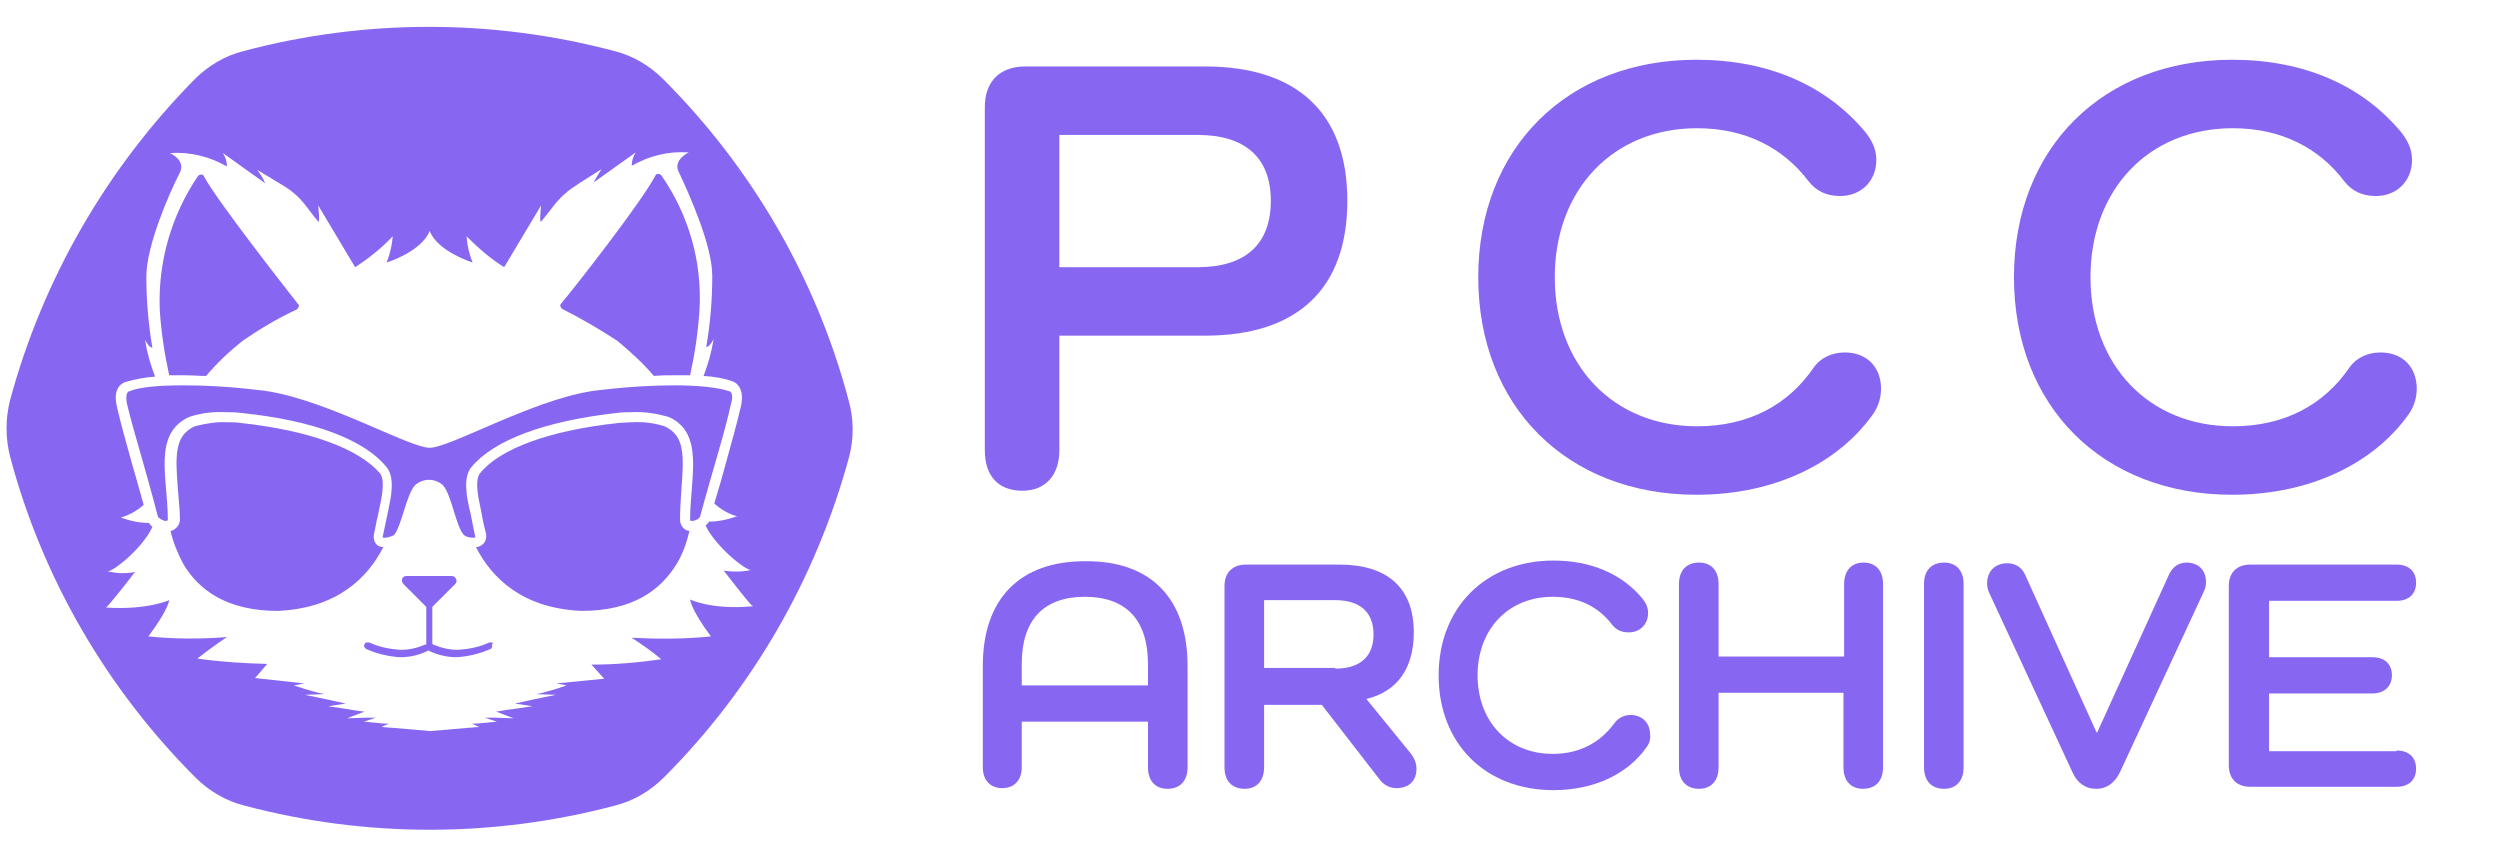
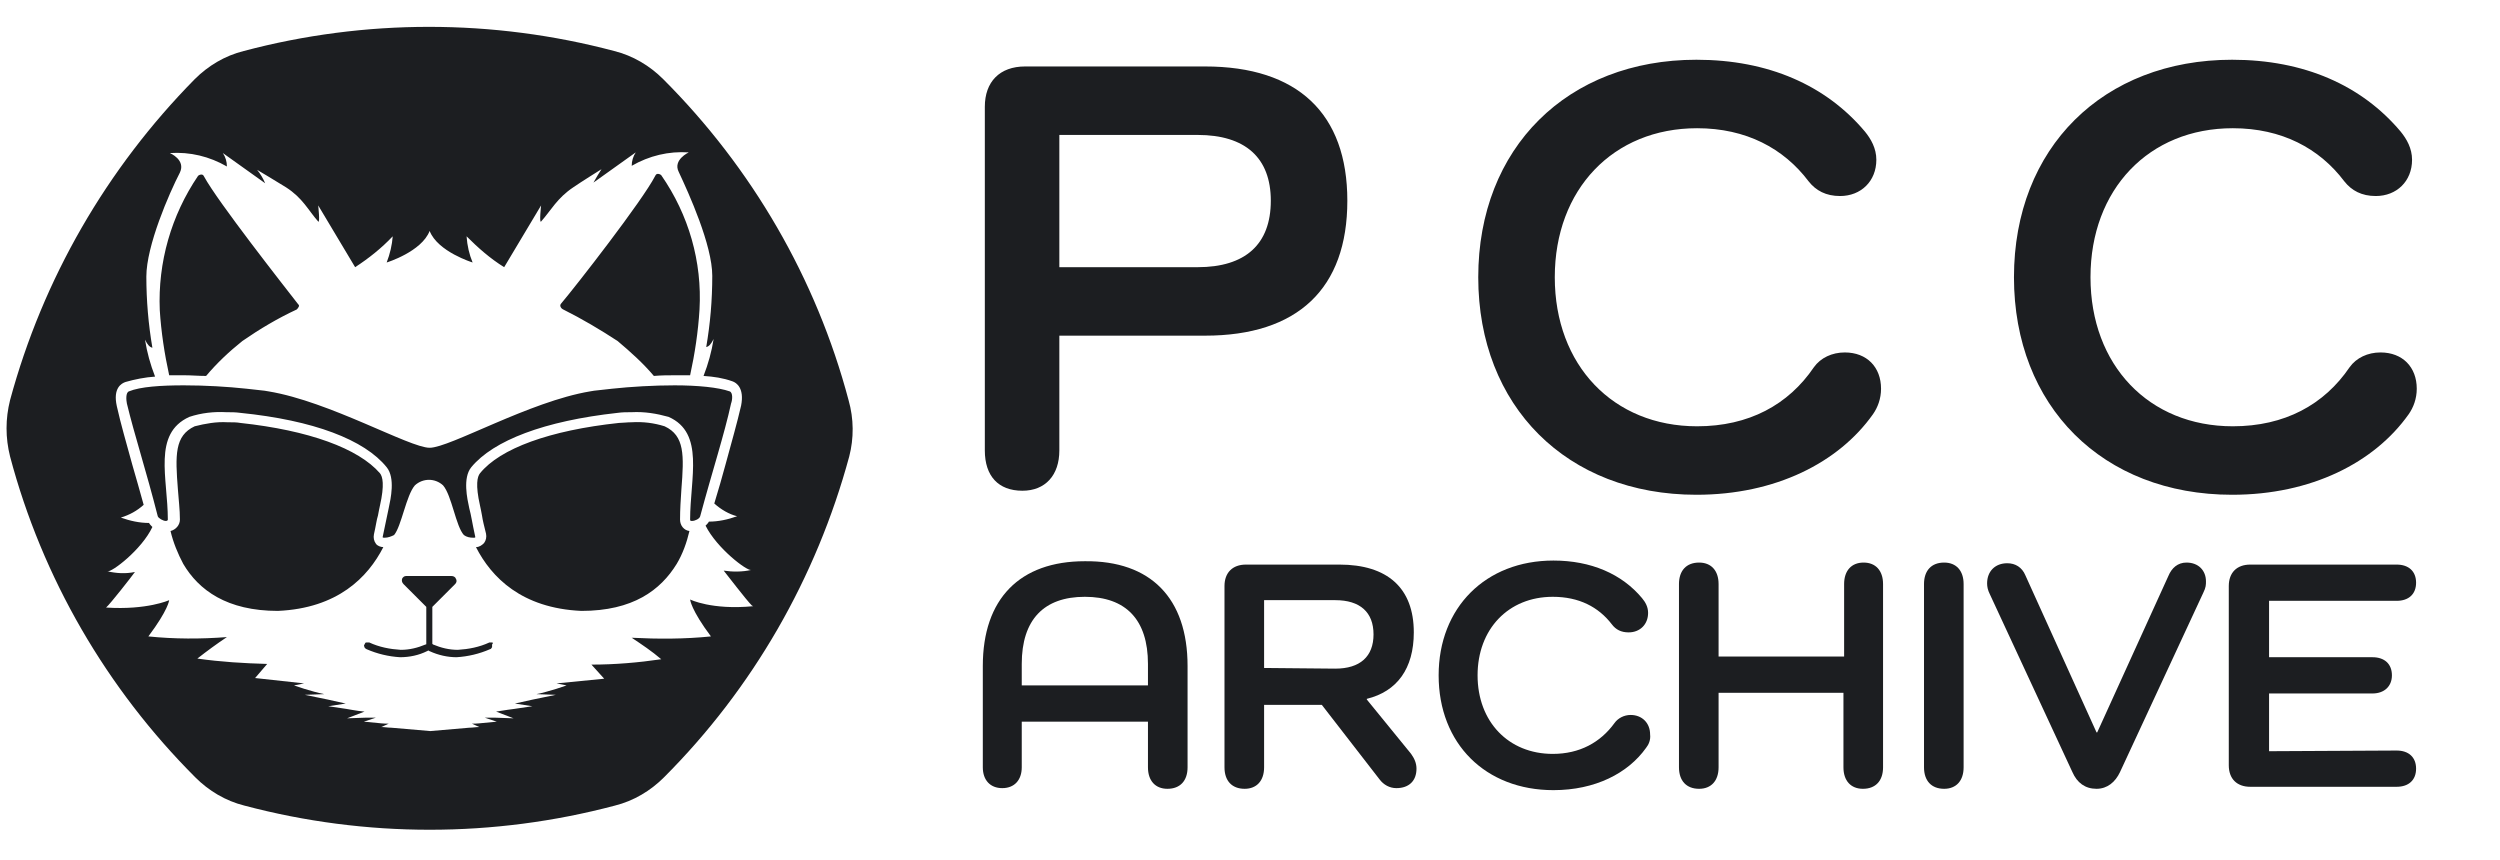
<svg xmlns="http://www.w3.org/2000/svg" version="1.1" id="Layer_1" x="0px" y="0px" viewBox="0 0 372.4 128" style="enable-background:new 0 0 372.4 128;" xml:space="preserve">
  <style type="text/css">
- 	.st0{fill:#8767F2;}
+ 	.pccaFill {fill:#1C1E21;};
</style>
  <g>
-     <path class="st0" d="M176.9,99.2v15.1c0,2-1.1,3.2-3,3.2c-1.8,0-2.9-1.2-2.9-3.2v-6.8h-18.8v6.8c0,1.9-1.1,3.1-2.9,3.1   c-1.8,0-2.9-1.2-2.9-3.1V99.2c0-10,5.5-15.6,15.2-15.6C171.4,83.5,176.9,89.1,176.9,99.2z M171,98.9c0-6.6-3.3-10-9.4-10   c-6.1,0-9.4,3.4-9.4,10v3.2H171V98.9z" />
-     <path class="st0" d="M210.2,112.3c0.5,0.7,0.8,1.4,0.8,2.2c0,1.8-1.1,2.9-3,2.9c-1,0-1.9-0.5-2.5-1.3l-8.6-11.1h-8.6v9.3   c0,2-1.1,3.2-2.9,3.2c-1.9,0-3-1.2-3-3.2v-27c0-2,1.2-3.2,3.2-3.2h13.9c7.2,0,11.1,3.5,11.1,10.1c0,5.4-2.5,8.8-7,9.9v0.1   L210.2,112.3z M198.9,99.6c3.7,0,5.7-1.8,5.7-5.1c0-3.3-2-5.1-5.7-5.1h-10.6v10.1H198.9z" />
-     <path class="st0" d="M245.2,111.4c-2.7,3.8-7.6,6.3-13.8,6.3c-10.1,0-17.1-6.9-17.1-17.1c0-10.1,7-17.1,17.1-17.1   c5.6,0,10.2,2,13.2,5.6c0.5,0.6,0.9,1.3,0.9,2.2c0,1.7-1.2,2.9-2.9,2.9c-1.1,0-1.9-0.4-2.5-1.2c-2-2.6-4.9-4.1-8.8-4.1   c-6.6,0-11.2,4.8-11.2,11.7s4.6,11.7,11.2,11.7c4,0,7.1-1.7,9.2-4.6c0.5-0.7,1.4-1.2,2.4-1.2c1.7,0,2.9,1.2,2.9,2.9   C245.9,110.2,245.6,110.9,245.2,111.4z" />
-     <path class="st0" d="M280.5,87v27.3c0,2-1.1,3.2-3,3.2c-1.8,0-2.9-1.2-2.9-3.2v-11.1H256v11.1c0,2-1.1,3.2-2.9,3.2   c-1.9,0-3-1.2-3-3.2V87c0-2,1.1-3.2,3-3.2c1.8,0,2.9,1.2,2.9,3.2v10.8h18.7V87c0-2,1.1-3.2,2.9-3.2C279.4,83.8,280.5,85,280.5,87z" />
-     <path class="st0" d="M292.5,87v27.3c0,2-1.1,3.2-2.9,3.2c-1.9,0-3-1.2-3-3.2V87c0-2,1.1-3.2,3-3.2C291.4,83.8,292.5,85,292.5,87z" />
-     <path class="st0" d="M328.6,86.6c0,0.5,0,0.9-0.4,1.7L315.8,115c-0.7,1.5-1.9,2.5-3.5,2.5c-1.7,0-2.9-0.9-3.6-2.5l-12.3-26.5   c-0.3-0.6-0.4-1.1-0.4-1.6c0-1.8,1.2-3,3-3c1.2,0,2.2,0.6,2.7,1.8l10.6,23.4h0.1L323,85.8c0.5-1.2,1.4-2,2.7-2   C327.5,83.8,328.6,85,328.6,86.6z" />
-     <path class="st0" d="M357,111.8c1.8,0,2.9,1,2.9,2.7c0,1.7-1.1,2.7-2.9,2.7h-21.8c-2,0-3.2-1.2-3.2-3.2V87.3c0-2,1.2-3.2,3.2-3.2   H357c1.8,0,2.9,1,2.9,2.7c0,1.7-1.1,2.7-2.9,2.7H338v8.4h15.4c1.8,0,2.9,1,2.9,2.7c0,1.6-1.1,2.7-2.9,2.7H338v8.6H357z" />
+     <path class="pccaFill" d="M176.9,99.2v15.1c0,2-1.1,3.2-3,3.2c-1.8,0-2.9-1.2-2.9-3.2v-6.8h-18.8v6.8c0,1.9-1.1,3.1-2.9,3.1   c-1.8,0-2.9-1.2-2.9-3.1V99.2c0-10,5.5-15.6,15.2-15.6C171.4,83.5,176.9,89.1,176.9,99.2z M171,98.9c0-6.6-3.3-10-9.4-10   c-6.1,0-9.4,3.4-9.4,10v3.2H171V98.9z" />
+     <path class="pccaFill" d="M210.2,112.3c0.5,0.7,0.8,1.4,0.8,2.2c0,1.8-1.1,2.9-3,2.9c-1,0-1.9-0.5-2.5-1.3l-8.6-11.1h-8.6v9.3   c0,2-1.1,3.2-2.9,3.2c-1.9,0-3-1.2-3-3.2v-27c0-2,1.2-3.2,3.2-3.2h13.9c7.2,0,11.1,3.5,11.1,10.1c0,5.4-2.5,8.8-7,9.9v0.1   L210.2,112.3z M198.9,99.6c3.7,0,5.7-1.8,5.7-5.1c0-3.3-2-5.1-5.7-5.1h-10.6v10.1L198.9,99.6L198.9,99.6z" />
+     <path class="pccaFill" d="M245.2,111.4c-2.7,3.8-7.6,6.3-13.8,6.3c-10.1,0-17.1-6.9-17.1-17.1c0-10.1,7-17.1,17.1-17.1   c5.6,0,10.2,2,13.2,5.6c0.5,0.6,0.9,1.3,0.9,2.2c0,1.7-1.2,2.9-2.9,2.9c-1.1,0-1.9-0.4-2.5-1.2c-2-2.6-4.9-4.1-8.8-4.1   c-6.6,0-11.2,4.8-11.2,11.7s4.6,11.7,11.2,11.7c4,0,7.1-1.7,9.2-4.6c0.5-0.7,1.4-1.2,2.4-1.2c1.7,0,2.9,1.2,2.9,2.9   C245.9,110.2,245.6,110.9,245.2,111.4z" />
+     <path class="pccaFill" d="M280.5,87v27.3c0,2-1.1,3.2-3,3.2c-1.8,0-2.9-1.2-2.9-3.2v-11.1H256v11.1c0,2-1.1,3.2-2.9,3.2   c-1.9,0-3-1.2-3-3.2V87c0-2,1.1-3.2,3-3.2c1.8,0,2.9,1.2,2.9,3.2v10.8h18.7V87c0-2,1.1-3.2,2.9-3.2S280.5,85,280.5,87z" />
+     <path class="pccaFill" d="M292.5,87v27.3c0,2-1.1,3.2-2.9,3.2c-1.9,0-3-1.2-3-3.2V87c0-2,1.1-3.2,3-3.2C291.4,83.8,292.5,85,292.5,87z" />
+     <path class="pccaFill" d="M328.6,86.6c0,0.5,0,0.9-0.4,1.7L315.8,115c-0.7,1.5-1.9,2.5-3.5,2.5c-1.7,0-2.9-0.9-3.6-2.5l-12.3-26.5   c-0.3-0.6-0.4-1.1-0.4-1.6c0-1.8,1.2-3,3-3c1.2,0,2.2,0.6,2.7,1.8l10.6,23.4h0.1L323,85.8c0.5-1.2,1.4-2,2.7-2   C327.5,83.8,328.6,85,328.6,86.6z" />
+     <path class="pccaFill" d="M357,111.8c1.8,0,2.9,1,2.9,2.7s-1.1,2.7-2.9,2.7h-21.8c-2,0-3.2-1.2-3.2-3.2V87.3c0-2,1.2-3.2,3.2-3.2H357   c1.8,0,2.9,1,2.9,2.7s-1.1,2.7-2.9,2.7h-19v8.4h15.4c1.8,0,2.9,1,2.9,2.7c0,1.6-1.1,2.7-2.9,2.7H338v8.6L357,111.8L357,111.8z" />
  </g>
  <g>
    <g>
-       <path class="st0" d="M56,81c-0.3-0.4-0.4-0.9-0.3-1.4c0.3-1.3,0.4-2.2,0.6-2.8c0.1-0.6,0.2-1,0.3-1.5c0.7-3.1,0.4-4.3,0-4.8    C53.4,66.8,46,64.1,35.8,63c-0.5-0.1-1.2-0.1-1.9-0.1c-1.7-0.1-3.3,0.2-4.9,0.6c-3,1.4-2.9,4.3-2.5,9.4c0.1,1.5,0.3,3,0.3,4.5    c0,0.8-0.6,1.5-1.4,1.7c0.4,1.7,1.1,3.4,1.9,4.9c2.3,3.9,6.5,7,14.1,7l0,0c8.9-0.4,13.4-5,15.7-9.5C56.7,81.5,56.2,81.3,56,81z     M83.9,46.1c2.8,1.4,5.5,3,8.1,4.7c1.9,1.6,3.8,3.3,5.4,5.2c1.1-0.1,2.2-0.1,3.1-0.1c0.8,0,1.6,0,2.3,0c0.7-3.2,1.2-6.5,1.4-9.8    c0.4-7.1-1.6-14.1-5.7-20c-0.1-0.1-0.3-0.2-0.5-0.2c-0.2,0-0.3,0.1-0.4,0.3c-1.9,3.7-11.8,16.4-14,19c-0.1,0.1-0.2,0.3-0.1,0.5    C83.6,45.9,83.7,46,83.9,46.1z M73.3,95.7c-0.1,0-0.2,0-0.4,0c-1.5,0.7-3.1,1-4.7,1.1c-1.3,0-2.5-0.3-3.7-0.8c0,0-0.1-0.1-0.1-0.1    v-5.4c0,0,0-0.1,0-0.1l3.4-3.4c0.2-0.2,0.3-0.5,0.1-0.8c-0.1-0.3-0.4-0.4-0.7-0.4h-6.7c-0.3,0-0.5,0.2-0.6,0.4    c-0.1,0.3,0,0.6,0.2,0.8l3.4,3.4c0,0,0,0.1,0,0.1v5.4c0,0.1,0,0.1-0.1,0.1c-1.2,0.5-2.4,0.8-3.7,0.8c-1.6-0.1-3.2-0.4-4.7-1.1    c-0.1,0-0.2,0-0.4,0s-0.2,0.1-0.3,0.3c-0.1,0.1-0.1,0.2,0,0.4c0,0.1,0.1,0.2,0.3,0.3c1.6,0.7,3.3,1.1,5,1.2c1.4,0,2.8-0.3,4-0.9    c0.1,0,0.1-0.1,0.2-0.1c0.1,0,0.1,0.1,0.2,0.1c1.3,0.6,2.7,0.9,4,0.9c1.7-0.1,3.4-0.5,5-1.2l0,0c0.1,0,0.2-0.1,0.3-0.3    c0-0.1,0-0.2,0-0.4C73.5,95.8,73.4,95.7,73.3,95.7z M25.2,55.9c0.7,0,1.5,0,2.3,0c1,0,2.1,0.1,3.2,0.1c1.6-1.9,3.4-3.6,5.4-5.2    c2.6-1.8,5.3-3.4,8.1-4.7c0.1-0.1,0.2-0.2,0.3-0.4s0-0.3-0.1-0.4c-2.1-2.7-12-15.3-14-19c-0.1-0.2-0.2-0.3-0.4-0.3    s-0.4,0.1-0.5,0.2c-4,5.9-6,12.9-5.7,20C24,49.4,24.5,52.7,25.2,55.9z M126.4,59.6c-4.8-18.1-14.4-34.6-27.6-47.8    c-2-2-4.5-3.5-7.3-4.2c-18.1-4.8-37.1-4.8-55.2,0c-2.8,0.7-5.3,2.2-7.3,4.2C15.9,25.1,6.4,41.5,1.5,59.6c-0.7,2.8-0.7,5.6,0,8.4    c4.8,18.1,14.4,34.6,27.6,47.8c2,2,4.5,3.5,7.3,4.2c18.1,4.8,37.1,4.8,55.2,0c2.8-0.7,5.3-2.2,7.3-4.2    c13.2-13.2,22.7-29.7,27.6-47.8C127.2,65.3,127.2,62.4,126.4,59.6z M102.8,89.3c0,0,0.1,1.5,3.1,5.5C102,95.2,98,95.2,94.1,95    c1.5,1,3,2,4.4,3.2c-3.4,0.5-6.9,0.8-10.4,0.8l1.9,2.1l-7.1,0.7l1.5,0.3l-1.5,0.5c-1,0.3-2,0.6-3,0.8l2.9,0.1l-3.4,0.7l-2.7,0.6    l2.6,0.4l-2.7,0.4c-0.1,0-1.5,0.2-2.7,0.4l2.6,1l-2.9-0.1h-1.4l1.8,0.6l-2.1,0.2c0,0-0.8,0.1-1.6,0.1l1.1,0.5    c-0.5,0-1,0.1-1.5,0.1l-5.8,0.5l-5.8-0.5c-0.5,0-1-0.1-1.5-0.1l1.1-0.5c-0.8,0-1.6-0.1-1.6-0.1l-2.1-0.2l1.8-0.6h-1.4l-2.9,0.1    l2.6-1c-1.2-0.1-2.6-0.4-2.7-0.4l-2.7-0.4l2.6-0.4l-2.7-0.6l-3.4-0.7l2.9-0.1c-1-0.2-2-0.5-3-0.8l-1.5-0.5l1.5-0.3L38,101l1.8-2.1    c-3.5-0.1-6.9-0.3-10.4-0.8c1.4-1.1,2.9-2.2,4.4-3.2c-3.9,0.3-7.8,0.3-11.7-0.1c3-4,3.1-5.4,3.1-5.4s-3.3,1.5-9.4,1.1    c0.6-0.5,3.8-4.6,4.3-5.3c-1.4,0.3-2.8,0.2-4.1-0.1c0.6,0.2,5.1-3.2,6.7-6.6c-0.2-0.2-0.4-0.4-0.5-0.6c-1.4,0-2.8-0.3-4.2-0.8    c1.3-0.4,2.4-1,3.4-1.9c-0.6-2.1-1.1-4-1.7-6c-0.9-3.3-1.7-6-2.3-8.7c-0.6-2.7,0.7-3.4,1.3-3.6c1.4-0.4,2.9-0.7,4.4-0.8    c-0.7-1.8-1.2-3.6-1.5-5.5c0.4,0.8,0.7,1.1,1.1,1.2c-0.6-3.5-0.9-7.1-0.9-10.6c0-4.6,3.4-12.4,5-15.5c0.9-1.9-1.5-2.9-1.5-2.9    c3-0.2,5.9,0.5,8.5,2c0-0.7-0.2-1.4-0.6-2l6.3,4.5c-0.3-0.7-0.7-1.4-1.2-2c0,0,3.2,1.9,4.3,2.6c2.5,1.6,3.3,3.4,4.8,5.1    c0.3,0.3,0-2.4,0-2.4l5.5,9.2c2-1.3,3.9-2.8,5.6-4.6c-0.1,1.3-0.4,2.6-0.9,3.9c0,0,5.2-1.6,6.4-4.7c1.2,3.1,6.4,4.7,6.4,4.7    c-0.5-1.2-0.8-2.5-0.9-3.9c1.7,1.7,3.5,3.3,5.6,4.6l5.5-9.2c0,0-0.3,2.7,0,2.4c1.5-1.7,2.4-3.5,4.8-5.1c1-0.7,4.2-2.7,4.2-2.7    c-0.4,0.6-0.8,1.3-1.2,2l6.3-4.5c-0.4,0.6-0.6,1.3-0.6,2c2.6-1.5,5.5-2.2,8.5-2c0,0-2.4,1.1-1.5,2.9c1.5,3.2,5,10.9,5,15.5    c0,3.6-0.3,7.1-0.9,10.6c0.4-0.1,0.7-0.4,1.1-1.2c-0.3,1.9-0.8,3.7-1.5,5.5c1.5,0.1,2.9,0.3,4.3,0.8c0.6,0.2,1.8,1,1.3,3.6    c-0.6,2.6-1.4,5.4-2.3,8.7c-0.5,1.9-1.1,3.9-1.7,5.9c1,0.9,2.2,1.6,3.4,1.9c-1.4,0.5-2.8,0.8-4.2,0.8c-0.1,0.2-0.3,0.4-0.5,0.6    c1.7,3.4,6.2,6.8,6.8,6.6c-1.3,0.3-2.8,0.3-4.1,0.1c0.5,0.6,3.3,4.3,4.2,5.2l0.2,0.1C106,90.9,102.8,89.3,102.8,89.3z M108.7,58.3    c-1.7-0.6-4.8-0.9-8.2-0.9c-3.1,0-6.5,0.2-9.3,0.5c-1,0.1-1.9,0.2-2.7,0.3l-0.6,0.1c-9,1.5-20.9,8.4-23.9,8.4s-14.9-6.9-24-8.4    l-0.6-0.1c-0.8-0.1-1.8-0.2-2.7-0.3c-2.8-0.3-6.1-0.5-9.3-0.5c-3.4,0-6.5,0.2-8.2,0.9c-0.5,0.2-0.4,1.3-0.3,1.8h0    c1.1,4.6,2.9,10.1,4.6,16.8c0.1,0.3,0.8,0.7,1.2,0.7c0.2,0,0.3-0.1,0.3-0.2c0-6.2-2.3-12.8,3.2-15.3c1.8-0.6,3.7-0.8,5.5-0.7    c0.7,0,1.4,0,2.1,0.1c10.9,1.1,18.5,4,21.8,8.1c1.3,1.6,0.6,4.7,0.3,6.1c-0.2,1-0.4,1.9-0.9,4.3c0,0.1,0.1,0.1,0.3,0.1    c0.5,0,1-0.2,1.4-0.4c1.1-1.3,1.8-5.9,3.1-7.4c1.2-1.1,3-1.1,4.2,0c1.3,1.5,1.9,6.1,3.1,7.4c0.4,0.3,0.9,0.4,1.4,0.4    c0.2,0,0.3,0,0.3-0.1c-0.5-2.3-0.6-3.2-0.9-4.3c-0.3-1.4-1-4.5,0.3-6.1c3.3-4,10.9-6.9,21.8-8.1c0.7-0.1,1.4-0.1,2.1-0.1    c1.9-0.1,3.7,0.2,5.5,0.7c5.4,2.4,3.2,9.1,3.2,15.3c0,0.2,0.1,0.2,0.3,0.2c0.4,0,1.1-0.3,1.2-0.7c1.8-6.7,3.6-12.2,4.6-16.8    C109.1,59.6,109.2,58.5,108.7,58.3z M101.3,77.4c0-1.5,0.1-3,0.2-4.5c0.4-5.1,0.5-8-2.5-9.4c-1.6-0.5-3.2-0.7-4.9-0.6    c-0.7,0-1.4,0.1-1.9,0.1c-10.3,1.1-17.7,3.8-20.7,7.5c-0.4,0.5-0.7,1.7,0,4.8c0.1,0.5,0.2,0.9,0.3,1.5c0.1,0.7,0.3,1.5,0.6,2.7    c0.1,0.5,0,1-0.3,1.4c-0.3,0.3-0.7,0.6-1.2,0.6c2.3,4.5,6.8,9.1,15.7,9.5l0,0c7.7,0,11.8-3.1,14.2-7c0.9-1.5,1.5-3.2,1.9-4.9    C101.9,79,101.3,78.3,101.3,77.4z" />
+       <path class="pccaFill" d="M56,81c-0.3-0.4-0.4-0.9-0.3-1.4c0.3-1.3,0.4-2.2,0.6-2.8c0.1-0.6,0.2-1,0.3-1.5c0.7-3.1,0.4-4.3,0-4.8    C53.4,66.8,46,64.1,35.8,63c-0.5-0.1-1.2-0.1-1.9-0.1c-1.7-0.1-3.3,0.2-4.9,0.6c-3,1.4-2.9,4.3-2.5,9.4c0.1,1.5,0.3,3,0.3,4.5    c0,0.8-0.6,1.5-1.4,1.7c0.4,1.7,1.1,3.4,1.9,4.9c2.3,3.9,6.5,7,14.1,7l0,0c8.9-0.4,13.4-5,15.7-9.5C56.7,81.5,56.2,81.3,56,81z     M83.9,46.1c2.8,1.4,5.5,3,8.1,4.7c1.9,1.6,3.8,3.3,5.4,5.2c1.1-0.1,2.2-0.1,3.1-0.1c0.8,0,1.6,0,2.3,0c0.7-3.2,1.2-6.5,1.4-9.8    c0.4-7.1-1.6-14.1-5.7-20c-0.1-0.1-0.3-0.2-0.5-0.2s-0.3,0.1-0.4,0.3c-1.9,3.7-11.8,16.4-14,19c-0.1,0.1-0.2,0.3-0.1,0.5    C83.6,45.9,83.7,46,83.9,46.1z M73.3,95.7c-0.1,0-0.2,0-0.4,0c-1.5,0.7-3.1,1-4.7,1.1c-1.3,0-2.5-0.3-3.7-0.8l-0.1-0.1v-5.4v-0.1    l3.4-3.4c0.2-0.2,0.3-0.5,0.1-0.8c-0.1-0.3-0.4-0.4-0.7-0.4h-6.7c-0.3,0-0.5,0.2-0.6,0.4c-0.1,0.3,0,0.6,0.2,0.8l3.4,3.4v0.1v5.4    c0,0.1,0,0.1-0.1,0.1c-1.2,0.5-2.4,0.8-3.7,0.8c-1.6-0.1-3.2-0.4-4.7-1.1c-0.1,0-0.2,0-0.4,0s-0.2,0.1-0.3,0.3    c-0.1,0.1-0.1,0.2,0,0.4c0,0.1,0.1,0.2,0.3,0.3c1.6,0.7,3.3,1.1,5,1.2c1.4,0,2.8-0.3,4-0.9c0.1,0,0.1-0.1,0.2-0.1    c0.1,0,0.1,0.1,0.2,0.1c1.3,0.6,2.7,0.9,4,0.9c1.7-0.1,3.4-0.5,5-1.2l0,0c0.1,0,0.2-0.1,0.3-0.3c0-0.1,0-0.2,0-0.4    C73.5,95.8,73.4,95.7,73.3,95.7z M25.2,55.9c0.7,0,1.5,0,2.3,0c1,0,2.1,0.1,3.2,0.1c1.6-1.9,3.4-3.6,5.4-5.2    c2.6-1.8,5.3-3.4,8.1-4.7c0.1-0.1,0.2-0.2,0.3-0.4s0-0.3-0.1-0.4c-2.1-2.7-12-15.3-14-19C30.3,26.1,30.2,26,30,26    s-0.4,0.1-0.5,0.2c-4,5.9-6,12.9-5.7,20C24,49.4,24.5,52.7,25.2,55.9z M126.4,59.6C121.6,41.5,112,25,98.8,11.8    c-2-2-4.5-3.5-7.3-4.2c-18.1-4.8-37.1-4.8-55.2,0C33.5,8.3,31,9.8,29,11.8C15.9,25.1,6.4,41.5,1.5,59.6c-0.7,2.8-0.7,5.6,0,8.4    c4.8,18.1,14.4,34.6,27.6,47.8c2,2,4.5,3.5,7.3,4.2c18.1,4.8,37.1,4.8,55.2,0c2.8-0.7,5.3-2.2,7.3-4.2    c13.2-13.2,22.7-29.7,27.6-47.8C127.2,65.3,127.2,62.4,126.4,59.6z M102.8,89.3c0,0,0.1,1.5,3.1,5.5C102,95.2,98,95.2,94.1,95    c1.5,1,3,2,4.4,3.2c-3.4,0.5-6.9,0.8-10.4,0.8l1.9,2.1l-7.1,0.7l1.5,0.3l-1.5,0.5c-1,0.3-2,0.6-3,0.8l2.9,0.1l-3.4,0.7l-2.7,0.6    l2.6,0.4l-2.7,0.4c-0.1,0-1.5,0.2-2.7,0.4l2.6,1l-2.9-0.1h-1.4l1.8,0.6l-2.1,0.2c0,0-0.8,0.1-1.6,0.1l1.1,0.5    c-0.5,0-1,0.1-1.5,0.1l-5.8,0.5l-5.8-0.5c-0.5,0-1-0.1-1.5-0.1l1.1-0.5c-0.8,0-1.6-0.1-1.6-0.1l-2.1-0.2l1.8-0.6h-1.4l-2.9,0.1    l2.6-1c-1.2-0.1-2.6-0.4-2.7-0.4l-2.7-0.4l2.6-0.4l-2.7-0.6l-3.4-0.7l2.9-0.1c-1-0.2-2-0.5-3-0.8l-1.5-0.5l1.5-0.3L38,101l1.8-2.1    c-3.5-0.1-6.9-0.3-10.4-0.8c1.4-1.1,2.9-2.2,4.4-3.2c-3.9,0.3-7.8,0.3-11.7-0.1c3-4,3.1-5.4,3.1-5.4s-3.3,1.5-9.4,1.1    c0.6-0.5,3.8-4.6,4.3-5.3c-1.4,0.3-2.8,0.2-4.1-0.1c0.6,0.2,5.1-3.2,6.7-6.6c-0.2-0.2-0.4-0.4-0.5-0.6c-1.4,0-2.8-0.3-4.2-0.8    c1.3-0.4,2.4-1,3.4-1.9c-0.6-2.1-1.1-4-1.7-6c-0.9-3.3-1.7-6-2.3-8.7c-0.6-2.7,0.7-3.4,1.3-3.6c1.4-0.4,2.9-0.7,4.4-0.8    c-0.7-1.8-1.2-3.6-1.5-5.5c0.4,0.8,0.7,1.1,1.1,1.2c-0.6-3.5-0.9-7.1-0.9-10.6c0-4.6,3.4-12.4,5-15.5c0.9-1.9-1.5-2.9-1.5-2.9    c3-0.2,5.9,0.5,8.5,2c0-0.7-0.2-1.4-0.6-2l6.3,4.5c-0.3-0.7-0.7-1.4-1.2-2c0,0,3.2,1.9,4.3,2.6c2.5,1.6,3.3,3.4,4.8,5.1    c0.3,0.3,0-2.4,0-2.4l5.5,9.2c2-1.3,3.9-2.8,5.6-4.6c-0.1,1.3-0.4,2.6-0.9,3.9c0,0,5.2-1.6,6.4-4.7c1.2,3.1,6.4,4.7,6.4,4.7    c-0.5-1.2-0.8-2.5-0.9-3.9c1.7,1.7,3.5,3.3,5.6,4.6l5.5-9.2c0,0-0.3,2.7,0,2.4c1.5-1.7,2.4-3.5,4.8-5.1c1-0.7,4.2-2.7,4.2-2.7    c-0.4,0.6-0.8,1.3-1.2,2l6.3-4.5c-0.4,0.6-0.6,1.3-0.6,2c2.6-1.5,5.5-2.2,8.5-2c0,0-2.4,1.1-1.5,2.9c1.5,3.2,5,10.9,5,15.5    c0,3.6-0.3,7.1-0.9,10.6c0.4-0.1,0.7-0.4,1.1-1.2c-0.3,1.9-0.8,3.7-1.5,5.5c1.5,0.1,2.9,0.3,4.3,0.8c0.6,0.2,1.8,1,1.3,3.6    c-0.6,2.6-1.4,5.4-2.3,8.7c-0.5,1.9-1.1,3.9-1.7,5.9c1,0.9,2.2,1.6,3.4,1.9c-1.4,0.5-2.8,0.8-4.2,0.8c-0.1,0.2-0.3,0.4-0.5,0.6    c1.7,3.4,6.2,6.8,6.8,6.6c-1.3,0.3-2.8,0.3-4.1,0.1c0.5,0.6,3.3,4.3,4.2,5.2l0.2,0.1C106,90.9,102.8,89.3,102.8,89.3z M108.7,58.3    c-1.7-0.6-4.8-0.9-8.2-0.9c-3.1,0-6.5,0.2-9.3,0.5c-1,0.1-1.9,0.2-2.7,0.3l-0.6,0.1c-9,1.5-20.9,8.4-23.9,8.4s-14.9-6.9-24-8.4    l-0.6-0.1c-0.8-0.1-1.8-0.2-2.7-0.3c-2.8-0.3-6.1-0.5-9.3-0.5c-3.4,0-6.5,0.2-8.2,0.9c-0.5,0.2-0.4,1.3-0.3,1.8l0,0    c1.1,4.6,2.9,10.1,4.6,16.8c0.1,0.3,0.8,0.7,1.2,0.7c0.2,0,0.3-0.1,0.3-0.2c0-6.2-2.3-12.8,3.2-15.3c1.8-0.6,3.7-0.8,5.5-0.7    c0.7,0,1.4,0,2.1,0.1c10.9,1.1,18.5,4,21.8,8.1c1.3,1.6,0.6,4.7,0.3,6.1c-0.2,1-0.4,1.9-0.9,4.3c0,0.1,0.1,0.1,0.3,0.1    c0.5,0,1-0.2,1.4-0.4c1.1-1.3,1.8-5.9,3.1-7.4c1.2-1.1,3-1.1,4.2,0c1.3,1.5,1.9,6.1,3.1,7.4c0.4,0.3,0.9,0.4,1.4,0.4    c0.2,0,0.3,0,0.3-0.1c-0.5-2.3-0.6-3.2-0.9-4.3c-0.3-1.4-1-4.5,0.3-6.1c3.3-4,10.9-6.9,21.8-8.1c0.7-0.1,1.4-0.1,2.1-0.1    c1.9-0.1,3.7,0.2,5.5,0.7c5.4,2.4,3.2,9.1,3.2,15.3c0,0.2,0.1,0.2,0.3,0.2c0.4,0,1.1-0.3,1.2-0.7c1.8-6.7,3.6-12.2,4.6-16.8    C109.1,59.6,109.2,58.5,108.7,58.3z M101.3,77.4c0-1.5,0.1-3,0.2-4.5c0.4-5.1,0.5-8-2.5-9.4c-1.6-0.5-3.2-0.7-4.9-0.6    c-0.7,0-1.4,0.1-1.9,0.1c-10.3,1.1-17.7,3.8-20.7,7.5c-0.4,0.5-0.7,1.7,0,4.8c0.1,0.5,0.2,0.9,0.3,1.5c0.1,0.7,0.3,1.5,0.6,2.7    c0.1,0.5,0,1-0.3,1.4c-0.3,0.3-0.7,0.6-1.2,0.6c2.3,4.5,6.8,9.1,15.7,9.5l0,0c7.7,0,11.8-3.1,14.2-7c0.9-1.5,1.5-3.2,1.9-4.9    C101.9,79,101.3,78.3,101.3,77.4z" />
    </g>
  </g>
-   <text transform="matrix(1 0 0 1 563.716 -378.718)" style="font-family:'Como-SemiBold'; font-size:82.412px; letter-spacing:12;">PCC</text>
-   <text transform="matrix(1 0 0 1 567.4729 -338.1864)" style="font-family:'Como-Heavy'; font-size:42.508px;">ARCHIVE</text>
  <g>
-     <path class="st0" d="M179.5,9.9c13.8,0,21.2,7,21.2,20c0,13.1-7.4,20.1-21.2,20.1h-21.7v17.1c0,3.7-2.1,6-5.5,6   c-3.6,0-5.6-2.2-5.6-6V15.9c0-3.7,2.2-6,6-6H179.5z M178.4,39.8c7.1,0,10.9-3.4,10.9-9.9c0-6.4-3.8-9.8-10.9-9.8h-20.6v19.7H178.4z   " />
-     <path class="st0" d="M279,61.7c-5.1,7.2-14.5,12-26.3,12c-19.3,0-32.5-13.2-32.5-32.4c0-19.3,13.3-32.4,32.5-32.4   c10.7,0,19.3,3.8,25.1,10.7c0.9,1.1,1.7,2.5,1.7,4.2c0,3.2-2.3,5.4-5.4,5.4c-2.1,0-3.6-0.8-4.7-2.2c-3.7-4.9-9.3-7.9-16.6-7.9   c-12.5,0-21.2,9.1-21.2,22.2s8.7,22.2,21.2,22.2c7.7,0,13.6-3.2,17.4-8.8c1-1.4,2.7-2.2,4.6-2.2c3.3,0,5.4,2.2,5.4,5.4   C280.2,59.4,279.7,60.7,279,61.7z" />
-     <path class="st0" d="M358.8,61.7c-5.1,7.2-14.5,12-26.3,12c-19.3,0-32.5-13.2-32.5-32.4c0-19.3,13.3-32.4,32.5-32.4   c10.7,0,19.3,3.8,25.1,10.7c0.9,1.1,1.7,2.5,1.7,4.2c0,3.2-2.3,5.4-5.4,5.4c-2.1,0-3.6-0.8-4.7-2.2c-3.7-4.9-9.3-7.9-16.6-7.9   c-12.5,0-21.2,9.1-21.2,22.2s8.7,22.2,21.2,22.2c7.7,0,13.6-3.2,17.4-8.8c1-1.4,2.7-2.2,4.6-2.2c3.3,0,5.4,2.2,5.4,5.4   C360,59.4,359.5,60.7,358.8,61.7z" />
+     <path class="pccaFill" d="M179.5,9.9c13.8,0,21.2,7,21.2,20c0,13.1-7.4,20.1-21.2,20.1h-21.7v17.1c0,3.7-2.1,6-5.5,6   c-3.6,0-5.6-2.2-5.6-6V15.9c0-3.7,2.2-6,6-6H179.5z M178.4,39.8c7.1,0,10.9-3.4,10.9-9.9c0-6.4-3.8-9.8-10.9-9.8h-20.6v19.7H178.4z   " />
+     <path class="pccaFill" d="M279,61.7c-5.1,7.2-14.5,12-26.3,12c-19.3,0-32.5-13.2-32.5-32.4c0-19.3,13.3-32.4,32.5-32.4   c10.7,0,19.3,3.8,25.1,10.7c0.9,1.1,1.7,2.5,1.7,4.2c0,3.2-2.3,5.4-5.4,5.4c-2.1,0-3.6-0.8-4.7-2.2c-3.7-4.9-9.3-7.9-16.6-7.9   c-12.5,0-21.2,9.1-21.2,22.2s8.7,22.2,21.2,22.2c7.7,0,13.6-3.2,17.4-8.8c1-1.4,2.7-2.2,4.6-2.2c3.3,0,5.4,2.2,5.4,5.4   C280.2,59.4,279.7,60.7,279,61.7z" />
+     <path class="pccaFill" d="M358.8,61.7c-5.1,7.2-14.5,12-26.3,12c-19.3,0-32.5-13.2-32.5-32.4c0-19.3,13.3-32.4,32.5-32.4   c10.7,0,19.3,3.8,25.1,10.7c0.9,1.1,1.7,2.5,1.7,4.2c0,3.2-2.3,5.4-5.4,5.4c-2.1,0-3.6-0.8-4.7-2.2c-3.7-4.9-9.3-7.9-16.6-7.9   c-12.5,0-21.2,9.1-21.2,22.2s8.7,22.2,21.2,22.2c7.7,0,13.6-3.2,17.4-8.8c1-1.4,2.7-2.2,4.6-2.2c3.3,0,5.4,2.2,5.4,5.4   C360,59.4,359.5,60.7,358.8,61.7z" />
  </g>
</svg>
